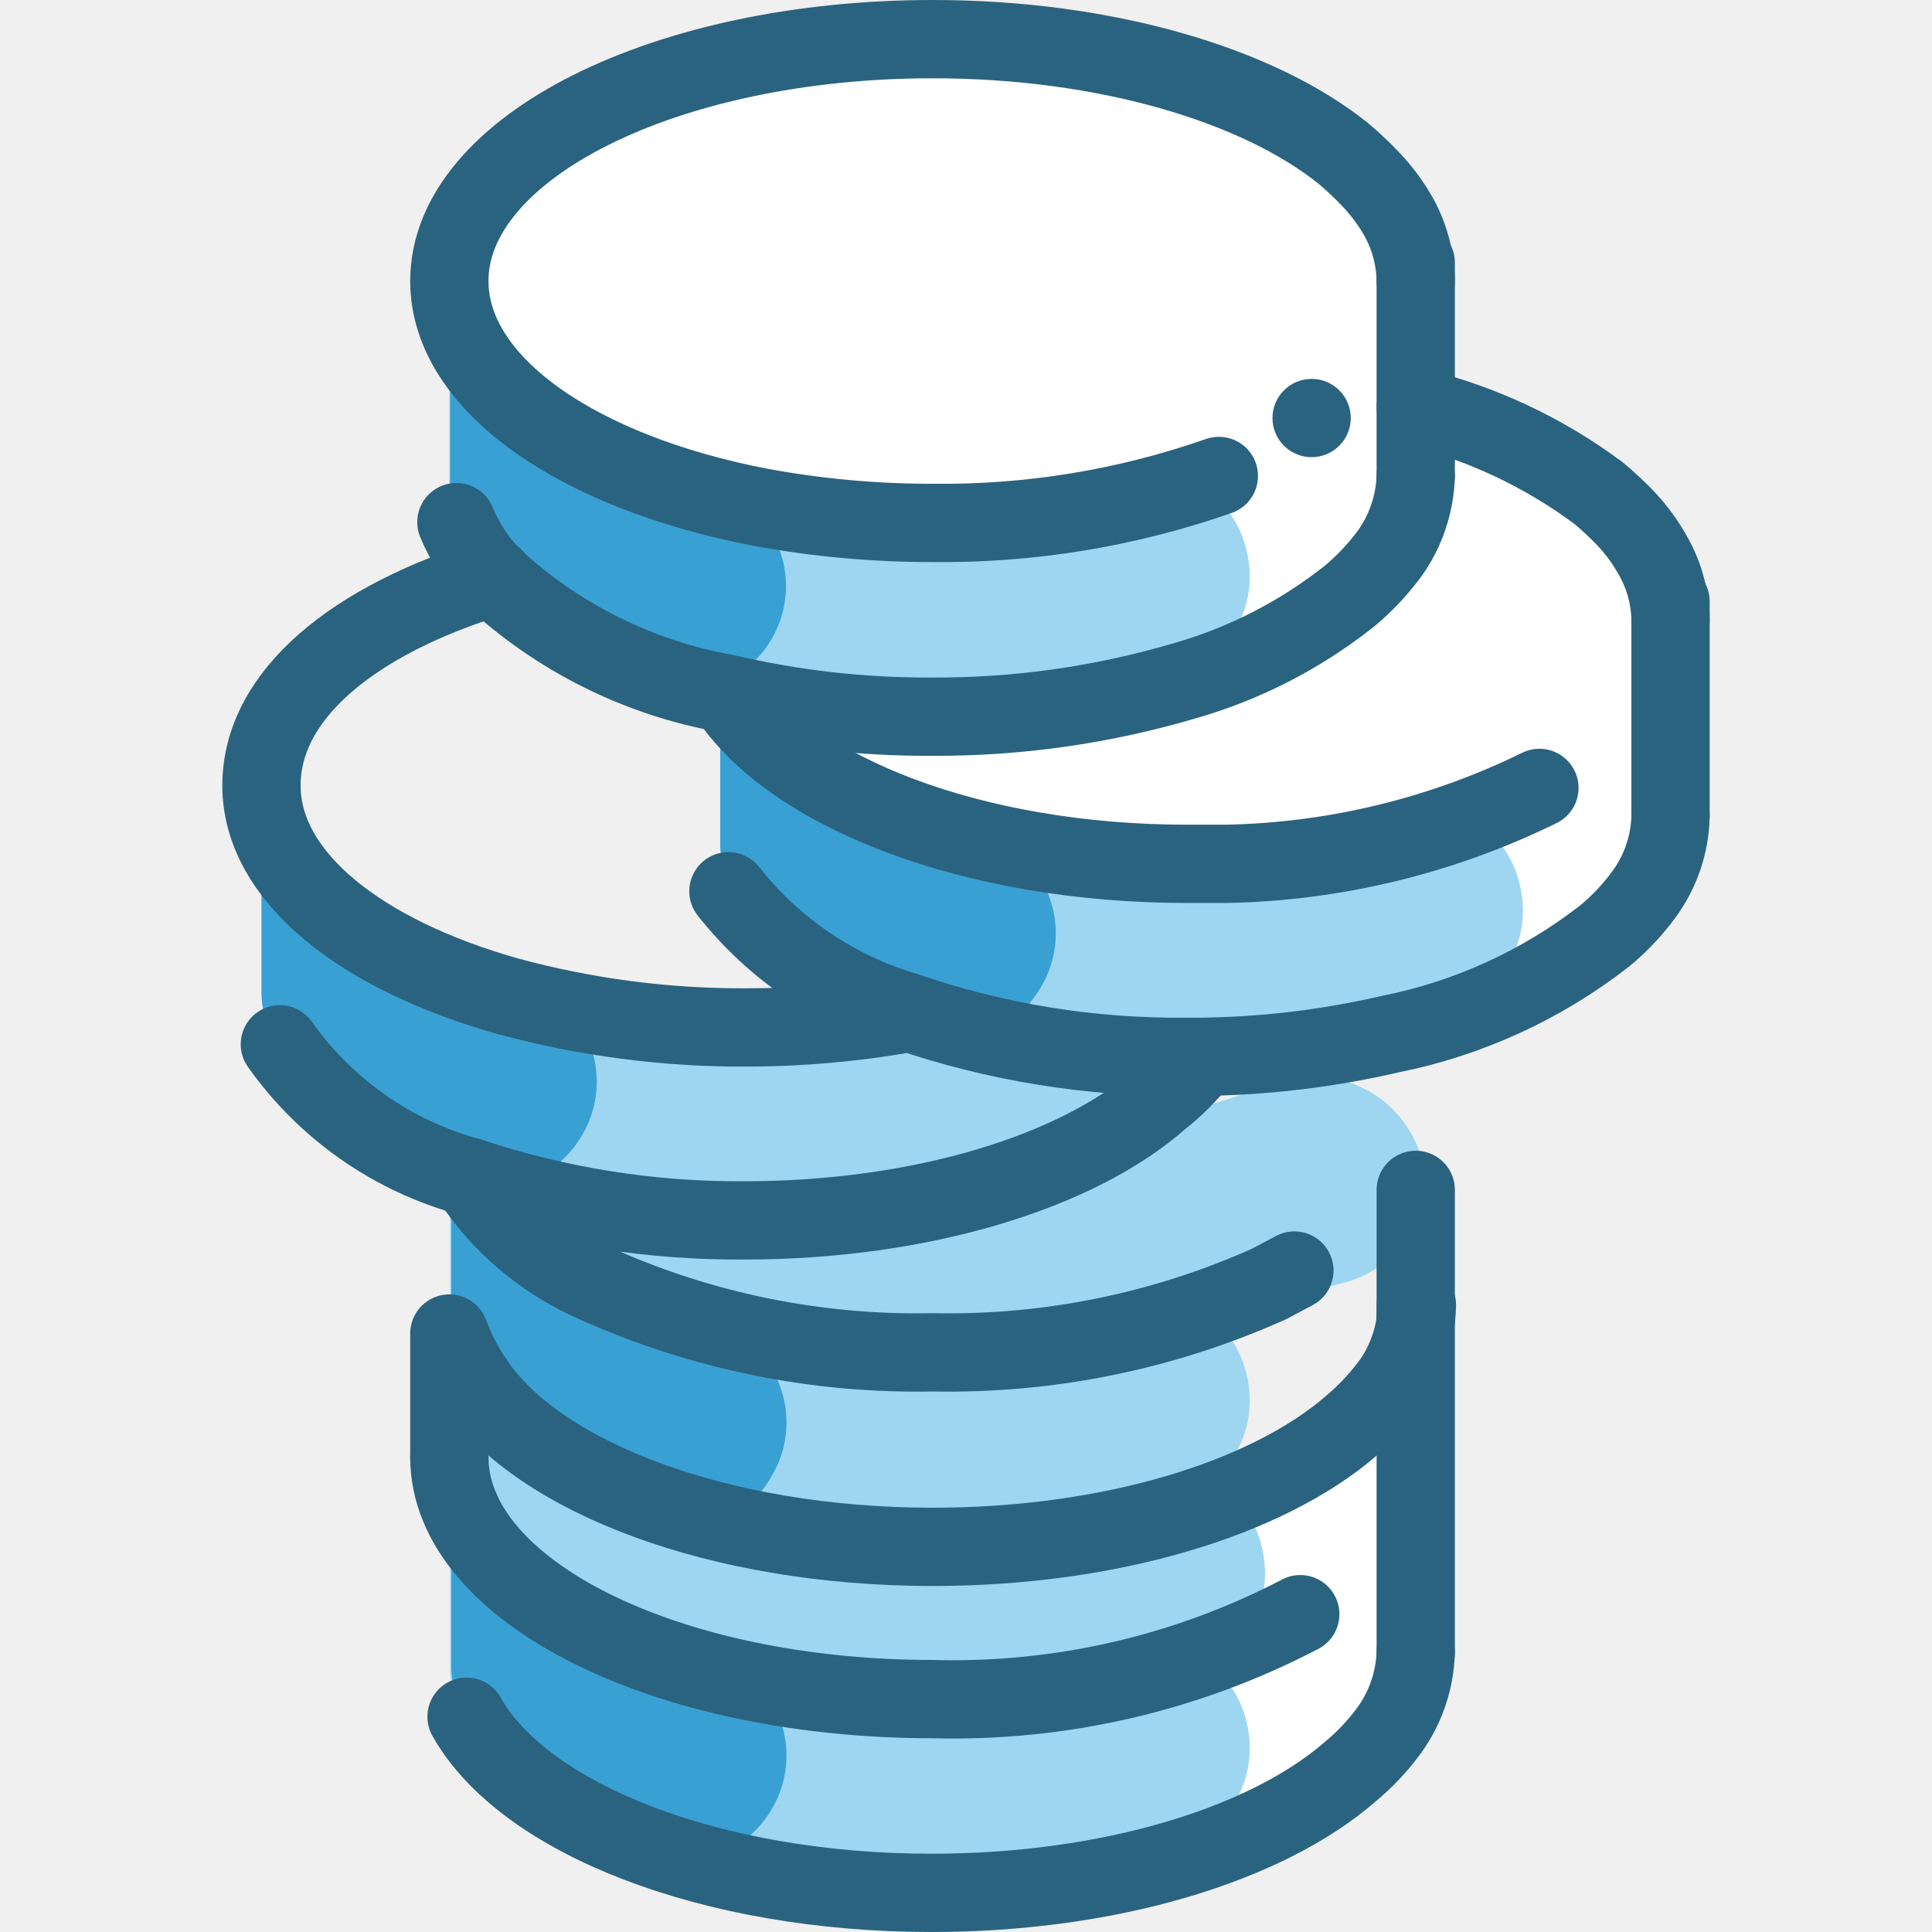
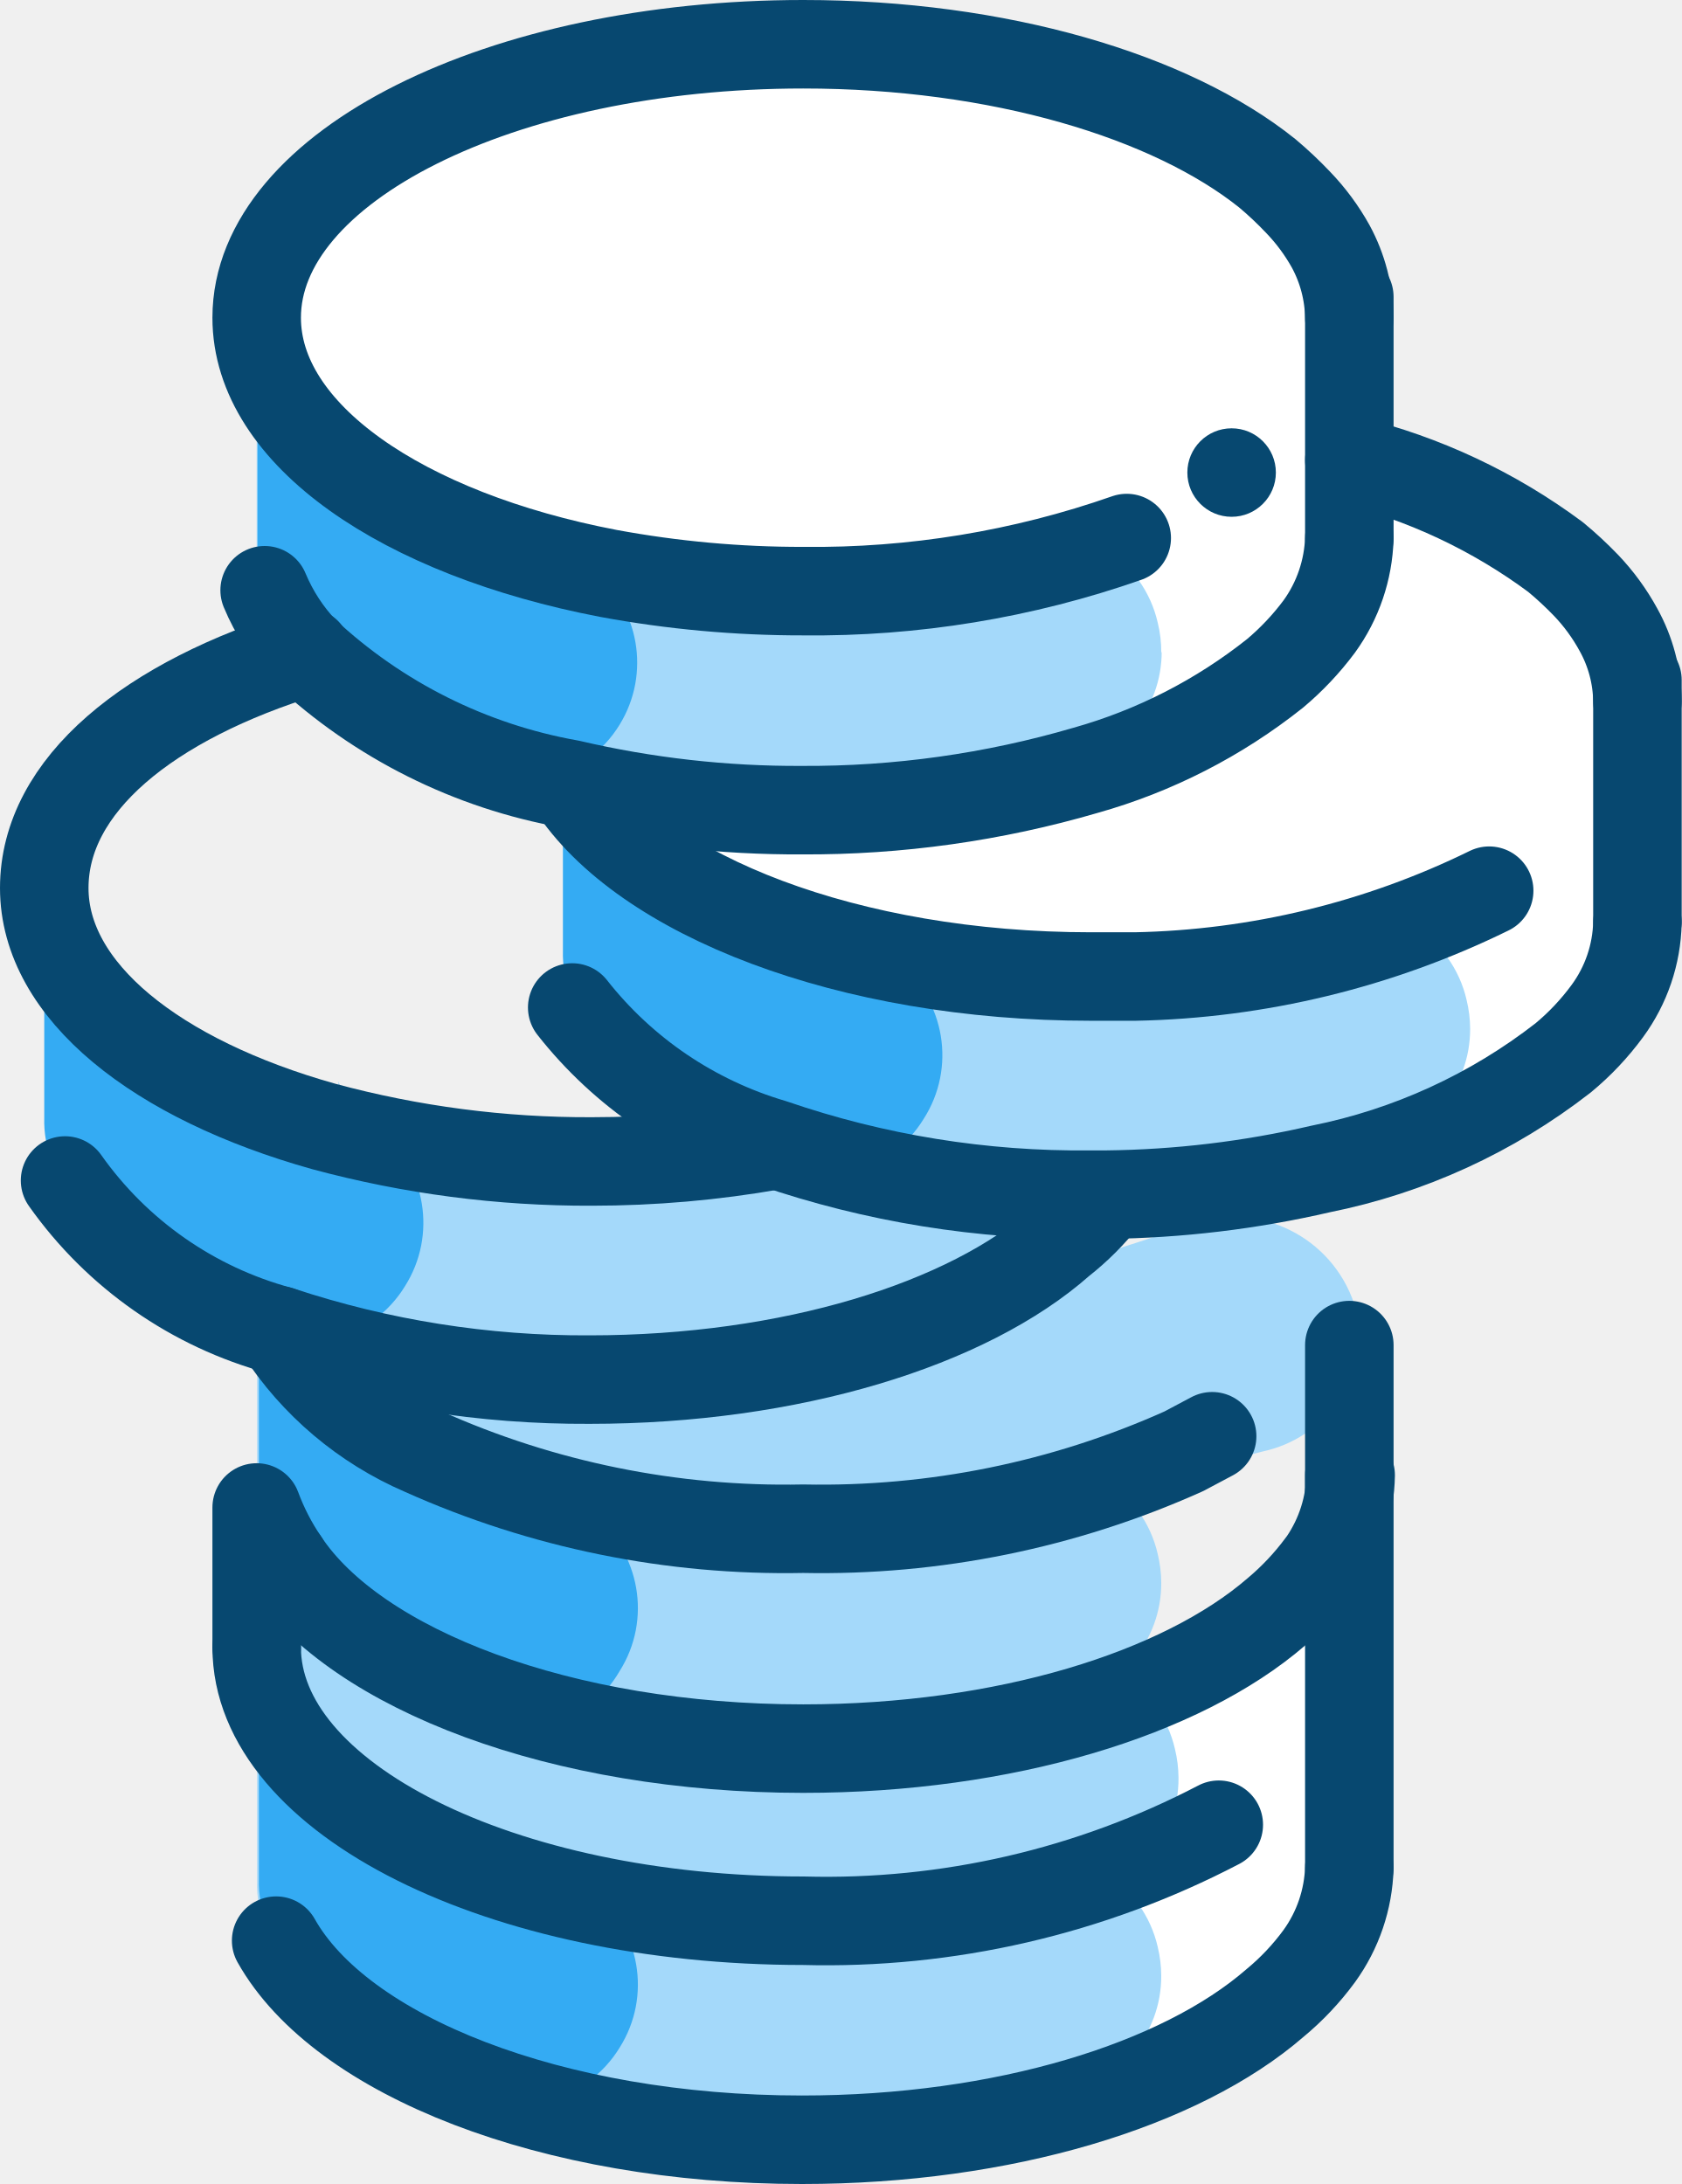
- <svg xmlns="http://www.w3.org/2000/svg" viewBox="0 0 49.36 49.36">
-   <ellipse cx="23.67" cy="6.72" rx="11.72" ry="5.64" fill="#fff" />
-   <ellipse cx="31.1" cy="16.32" rx="11.72" ry="5.64" fill="#fff" />
-   <polygon points="38.99 15.42 42.44 14.95 41.93 22.31 36.76 25.99 36.41 17.67 38.99 15.42" fill="#fff" />
-   <polygon points="32.63 36.93 36.09 36.47 35.58 43.82 30.41 47.5 30.06 39.19 32.63 36.93" fill="#fff" />
-   <polygon points="33.22 7.18 36.68 6.71 36.17 14.07 31 17.75 30.65 9.43 33.22 7.18" fill="#fff" />
-   <path d="M31.93,14.72h0a2.68,2.68,0,0,1-.64,1.75h0a2.65,2.65,0,0,1-1.63.91h0A38.18,38.18,0,0,1,18,17.57c-2.88-.5-5.34-1.69-6.34-4h0a2.46,2.46,0,0,1-.18-1V6.7l.32.94h0A6.39,6.39,0,0,0,14,10.77h0a10.07,10.07,0,0,0,5.07,2.11h0a24.6,24.6,0,0,0,9.54-.81h0a2.67,2.67,0,0,1,3.24,2,2.71,2.71,0,0,1,.08.69Z" fill="#9ed6f2" />
-   <path d="M18.77,16.15s1.91,8.15,16.82,4.45h0a2.68,2.68,0,0,1,3.24,2,2.82,2.82,0,0,1,.08.65h0a2.69,2.69,0,0,1-2.23,2.66c-4.77.72-15.58,1.7-18-3.78h0a2.46,2.46,0,0,1-.18-1v-5.9Z" fill="#9ed6f2" />
-   <path d="M12.21,33.07S14.15,41.22,29,37.53h0a2.68,2.68,0,0,1,3.24,2,2.82,2.82,0,0,1,.08.65h0a2.67,2.67,0,0,1-2.27,2.66c-4.77.72-15.58,1.7-18-3.78h0a2.46,2.46,0,0,1-.18-1v-5.9Z" fill="#9ed6f2" />
-   <path d="M19.68,16.38h0a2.66,2.66,0,0,1-1.61,1.19c-2.93-.5-5.39-1.69-6.39-4h0a2.46,2.46,0,0,1-.18-1V9.4h0A21.64,21.64,0,0,0,14,10.77h0a32.92,32.92,0,0,0,4.2,1.64h0a2.53,2.53,0,0,1,.87.47h0A2.67,2.67,0,0,1,19.68,16.38Z" fill="#39a0d3" />
-   <path d="M13.77,25.39s3,7.86,18.73,2.31h0a2.88,2.88,0,0,1,3.73,1.63,2.66,2.66,0,0,1,.16.55h0a2.76,2.76,0,0,1-2.16,2.92c-5.08,1.32-16.68,3.65-19.92-1.49h0a2.21,2.21,0,0,1-.31-1l-.68-5.87Z" fill="#9ed6f2" />
-   <path d="M11.79,28.66s1.94,8.15,16.82,4.46h0a2.68,2.68,0,0,1,3.24,2,2.82,2.82,0,0,1,.08.65h0a2.68,2.68,0,0,1-2.25,2.66c-4.79.68-15.6,1.68-18-3.78h0a2.46,2.46,0,0,1-.18-1v-5.9Z" fill="#9ed6f2" />
-   <path d="M11.79,37.53S13.73,45.68,28.61,42h0a2.68,2.68,0,0,1,3.24,2,2.82,2.82,0,0,1,.08.65h0a2.68,2.68,0,0,1-2.25,2.66c-4.77.72-15.58,1.7-18-3.78h0a2.46,2.46,0,0,1-.18-1v-5.9Z" fill="#9ed6f2" />
-   <path d="M7,20.07s2.13,8.15,18.46,4.46h0a2.86,2.86,0,0,1,3.64,2.61h0a2.77,2.77,0,0,1-2.45,2.7c-5.24.72-17.1,1.7-19.75-3.78h0a2.29,2.29,0,0,1-.2-1V19.17Z" fill="#9ed6f2" />
-   <path d="M26.55,25.29h0a2.66,2.66,0,0,1-1.61,1.19c-2.88-.52-5.35-1.69-6.36-4h0a2.46,2.46,0,0,1-.18-1v-3.2h0a21.64,21.64,0,0,0,2.5,1.37h0a32.92,32.92,0,0,0,4.2,1.64h0a2.53,2.53,0,0,1,.87.47h0A2.67,2.67,0,0,1,26.55,25.29Z" fill="#39a0d3" />
-   <path d="M14.83,29.07h0a2.66,2.66,0,0,1-1.61,1.19c-2.88-.52-5.35-1.69-6.36-4h0a2.46,2.46,0,0,1-.18-1V22.07h0a21.64,21.64,0,0,0,2.5,1.37h0a32.92,32.92,0,0,0,4.2,1.64h0a2.53,2.53,0,0,1,.87.47h0A2.68,2.68,0,0,1,14.83,29.07Z" fill="#39a0d3" />
-   <path d="M19.68,37.77h0A2.66,2.66,0,0,1,18.07,39c-2.88-.52-5.35-1.69-6.36-4h0a2.46,2.46,0,0,1-.18-1v-3.2h0A21.64,21.64,0,0,0,14,32.13h0a32.92,32.92,0,0,0,4.2,1.64h0a2.53,2.53,0,0,1,.87.47h0A2.67,2.67,0,0,1,19.68,37.77Z" fill="#39a0d3" />
-   <path d="M19.68,46.28h0a2.66,2.66,0,0,1-1.61,1.19c-2.88-.52-5.35-1.69-6.36-4h0a2.46,2.46,0,0,1-.18-1v-3.2h0A21.64,21.64,0,0,0,14,40.64h0a32.92,32.92,0,0,0,4.2,1.64h0a2.53,2.53,0,0,1,.87.47h0A2.67,2.67,0,0,1,19.68,46.28Z" fill="#39a0d3" />
-   <path d="M31.14,12.16h0a21.4,21.4,0,0,1-7.31,1.2h0a24,24,0,0,1-4.4-.4c-4.65-.89-7.95-3.14-7.95-5.78C11.48,3.77,17,1,23.83,1c4.42,0,8.31,1.17,10.49,2.92h0a8.43,8.43,0,0,1,.69.65h0a4.8,4.8,0,0,1,.74,1h0a3.48,3.48,0,0,1,.42,1.61" fill="none" stroke="#2a637f" stroke-linecap="round" stroke-linejoin="round" stroke-width="2" />
-   <path d="M36.17,12.16h0a3.59,3.59,0,0,1-.68,2h0a6.28,6.28,0,0,1-1,1.06h0a12.17,12.17,0,0,1-4.28,2.19h0a22.41,22.41,0,0,1-6.41.9h0a22.58,22.58,0,0,1-5.24-.59h0a11.81,11.81,0,0,1-6-3h0a4.51,4.51,0,0,1-.9-1.38" fill="none" stroke="#2a637f" stroke-linecap="round" stroke-linejoin="round" stroke-width="2" />
-   <polyline points="36.17 6.71 36.17 7.18 36.17 10.4 36.17 12.16" fill="none" stroke="#2a637f" stroke-linecap="round" stroke-linejoin="round" stroke-width="2" />
-   <path d="M33.07,32.46l-.64.34h0a20,20,0,0,1-8.6,1.75h0a20,20,0,0,1-8.6-1.75h0A7.28,7.28,0,0,1,12,30.07h0" fill="none" stroke="#2a637f" stroke-linecap="round" stroke-linejoin="round" stroke-width="2" />
-   <path d="M12.11,35.29c1.63,2.45,6.26,4.23,11.72,4.23,4.56,0,8.55-1.24,10.69-3.09h0a6.28,6.28,0,0,0,1-1.06l.06-.08h0a3.58,3.58,0,0,0,.62-1.95" fill="none" stroke="#2a637f" stroke-linecap="round" stroke-linejoin="round" stroke-width="2" />
-   <line x1="36.17" y1="30.4" x2="36.17" y2="33.67" fill="none" stroke="#2a637f" stroke-linecap="round" stroke-linejoin="round" stroke-width="2" />
-   <path d="M11.48,37.23c0,3.42,5.53,6.18,12.35,6.18h0a19.16,19.16,0,0,0,9.39-2.17" fill="none" stroke="#2a637f" stroke-linecap="round" stroke-linejoin="round" stroke-width="2" />
-   <path d="M36.17,42.21h0a3.59,3.59,0,0,1-.68,2h0a5.9,5.9,0,0,1-1,1.06c-2.13,1.85-6.12,3.09-10.69,3.09-5.65,0-10.42-1.9-11.88-4.5" fill="none" stroke="#2a637f" stroke-linecap="round" stroke-linejoin="round" stroke-width="2" />
-   <line x1="36.17" y1="42.21" x2="36.17" y2="33.34" fill="none" stroke="#2a637f" stroke-linecap="round" stroke-linejoin="round" stroke-width="2" />
-   <path d="M11.48,37.23V34.07h0a5.64,5.64,0,0,0,.63,1.22" fill="none" stroke="#2a637f" stroke-linecap="round" stroke-linejoin="round" stroke-width="2" />
-   <path d="M36.17,10.4h0a13,13,0,0,1,4.66,2.19h0a8.3,8.3,0,0,1,.69.64h0a4.75,4.75,0,0,1,.73,1h0a3.41,3.41,0,0,1,.43,1.62" fill="none" stroke="#2a637f" stroke-linecap="round" stroke-linejoin="round" stroke-width="2" />
-   <path d="M18.59,17.75c1.61,2.49,6.26,4.32,11.74,4.32h1a19,19,0,0,0,8-1.94" fill="none" stroke="#2a637f" stroke-linecap="round" stroke-linejoin="round" stroke-width="2" />
-   <path d="M18.61,22.77h0a9,9,0,0,0,4.53,3.07h0A21.39,21.39,0,0,0,30.32,27h.36a22.55,22.55,0,0,0,4.84-.58h0A13.07,13.07,0,0,0,41,23.91h0a5.9,5.9,0,0,0,1-1.06h0a3.51,3.51,0,0,0,.68-2" fill="none" stroke="#2a637f" stroke-linecap="round" stroke-linejoin="round" stroke-width="2" />
-   <polyline points="42.68 15.37 42.68 15.85 42.68 20.82" fill="none" stroke="#2a637f" stroke-linecap="round" stroke-linejoin="round" stroke-width="2" />
-   <path d="M12.61,14.74c-3.56,1.09-5.93,3-5.93,5.33S9.22,24.4,13,25.46h0a22.89,22.89,0,0,0,6.05.79h0a23.6,23.6,0,0,0,4.11-.36h0" fill="none" stroke="#2a637f" stroke-linecap="round" stroke-linejoin="round" stroke-width="2" />
-   <path d="M7.15,26.68h0A8.74,8.74,0,0,0,12,30.07h0A21.8,21.8,0,0,0,19,31.18c4.56,0,8.55-1.25,10.65-3.11h0a5.91,5.91,0,0,0,1-1h0" fill="none" stroke="#2a637f" stroke-linecap="round" stroke-linejoin="round" stroke-width="2" />
-   <circle cx="33.51" cy="10.68" r="1" fill="#2a637f" />
+ <svg xmlns="http://www.w3.org/2000/svg" viewBox="0 0 38 49.36">
+   <ellipse cx="17.99" cy="6.72" rx="11.72" ry="5.64" fill="#fff" />
+   <ellipse cx="25.42" cy="16.32" rx="11.72" ry="5.64" fill="#fff" />
+   <polygon points="33.31 15.42 36.76 14.95 36.25 22.31 31.08 25.99 30.73 17.67 33.31 15.42" fill="#fff" />
+   <polygon points="26.95 36.93 30.41 36.47 29.9 43.82 24.73 47.5 24.38 39.19 26.95 36.93" fill="#fff" />
+   <polygon points="27.54 7.18 31 6.71 30.49 14.07 25.32 17.75 24.97 9.43 27.54 7.18" fill="#fff" />
+   <path d="M31.93,14.72h0a2.68,2.68,0,0,1-.64,1.75h0a2.65,2.65,0,0,1-1.63.91h0A38.31,38.31,0,0,1,18,17.57c-2.88-.5-5.34-1.69-6.34-4h0a2.46,2.46,0,0,1-.18-1V6.7l.32.94h0A6.38,6.38,0,0,0,14,10.77h0a10.07,10.07,0,0,0,5.07,2.11h0a24.6,24.6,0,0,0,9.54-.81h0a2.67,2.67,0,0,1,3.23,2v0a2.71,2.71,0,0,1,.08.69Z" transform="translate(-5.68)" fill="#a4d9fa" />
+   <path d="M18.77,16.15s1.91,8.15,16.82,4.45h0a2.67,2.67,0,0,1,3.23,2v0a2.82,2.82,0,0,1,.08.65h0a2.69,2.69,0,0,1-2.23,2.66c-4.77.72-15.58,1.7-18-3.78h0a2.46,2.46,0,0,1-.18-1v-5.9Z" transform="translate(-5.68)" fill="#a4d9fa" />
+   <path d="M12.21,33.07S14.15,41.22,29,37.53h0a2.67,2.67,0,0,1,3.23,2v0a2.82,2.82,0,0,1,.08.65h0a2.67,2.67,0,0,1-2.27,2.66c-4.77.72-15.58,1.7-18-3.78h0a2.46,2.46,0,0,1-.18-1v-5.9Z" transform="translate(-5.68)" fill="#a4d9fa" />
+   <path d="M19.68,16.38h0a2.66,2.66,0,0,1-1.61,1.19c-2.93-.5-5.39-1.69-6.39-4h0a2.46,2.46,0,0,1-.18-1V9.4h0A21.64,21.64,0,0,0,14,10.77h0a32.92,32.92,0,0,0,4.2,1.64h0a2.62,2.62,0,0,1,.87.47h0A2.68,2.68,0,0,1,19.68,16.38Z" transform="translate(-5.68)" fill="#34abf3" />
+   <path d="M13.77,25.39s3,7.86,18.73,2.31h0a2.88,2.88,0,0,1,3.73,1.63,2.66,2.66,0,0,1,.16.55h0a2.76,2.76,0,0,1-2.16,2.92c-5.08,1.32-16.68,3.65-19.92-1.49h0a2.21,2.21,0,0,1-.31-1l-.68-5.87Z" transform="translate(-5.68)" fill="#a4d9fa" />
+   <path d="M11.79,28.66s1.94,8.15,16.82,4.46h0a2.67,2.67,0,0,1,3.23,2v0a2.82,2.82,0,0,1,.08.65h0a2.68,2.68,0,0,1-2.25,2.66c-4.79.68-15.6,1.68-18-3.78h0a2.46,2.46,0,0,1-.18-1v-5.9Z" transform="translate(-5.68)" fill="#a4d9fa" />
+   <path d="M11.79,37.53S13.73,45.68,28.61,42h0a2.67,2.67,0,0,1,3.23,2v0a2.82,2.82,0,0,1,.08.65h0a2.68,2.68,0,0,1-2.25,2.66c-4.77.72-15.58,1.7-18-3.78h0a2.46,2.46,0,0,1-.18-1v-5.9Z" transform="translate(-5.68)" fill="#a4d9fa" />
+   <path d="M7,20.07s2.13,8.15,18.46,4.46h0a2.86,2.86,0,0,1,3.53,2,2.77,2.77,0,0,1,.11.64h0a2.77,2.77,0,0,1-2.45,2.7c-5.24.72-17.1,1.7-19.75-3.78h0a2.29,2.29,0,0,1-.2-1V19.17Z" transform="translate(-5.68)" fill="#a4d9fa" />
+   <path d="M26.55,25.29h0a2.66,2.66,0,0,1-1.61,1.19c-2.88-.52-5.35-1.69-6.36-4h0a2.46,2.46,0,0,1-.18-1v-3.2h0a21.64,21.64,0,0,0,2.5,1.37h0a32.92,32.92,0,0,0,4.2,1.64h0a2.62,2.62,0,0,1,.87.47h0A2.67,2.67,0,0,1,26.55,25.29Z" transform="translate(-5.68)" fill="#34abf3" />
+   <path d="M14.83,29.07h0a2.66,2.66,0,0,1-1.61,1.19c-2.88-.52-5.35-1.69-6.36-4h0a2.46,2.46,0,0,1-.18-1V22.07h0a21.64,21.64,0,0,0,2.5,1.37h0a32.92,32.92,0,0,0,4.2,1.64h0a2.62,2.62,0,0,1,.87.47h0A2.68,2.68,0,0,1,14.83,29.07Z" transform="translate(-5.68)" fill="#34abf3" />
+   <path d="M19.68,37.77h0A2.63,2.63,0,0,1,18.07,39c-2.88-.52-5.35-1.69-6.36-4h0a2.46,2.46,0,0,1-.18-1V30.8h0A21,21,0,0,0,14,32.13h0a32.92,32.92,0,0,0,4.2,1.64h0a2.62,2.62,0,0,1,.87.47h0A2.67,2.67,0,0,1,19.68,37.77Z" transform="translate(-5.68)" fill="#34abf3" />
+   <path d="M19.68,46.28h0a2.66,2.66,0,0,1-1.61,1.19c-2.88-.52-5.35-1.69-6.36-4h0a2.46,2.46,0,0,1-.18-1v-3.2h0A21.25,21.25,0,0,0,14,40.64h0a32.92,32.92,0,0,0,4.2,1.64h0a2.62,2.62,0,0,1,.87.47h0A2.67,2.67,0,0,1,19.68,46.28Z" transform="translate(-5.68)" fill="#34abf3" />
+   <path d="M31.14,12.16h0a21.4,21.4,0,0,1-7.31,1.2h0a24,24,0,0,1-4.4-.4c-4.65-.89-7.95-3.14-7.95-5.78C11.48,3.77,17,1,23.83,1c4.42,0,8.31,1.17,10.49,2.92h0a8.43,8.43,0,0,1,.69.65h0a4.8,4.8,0,0,1,.74,1h0a3.48,3.48,0,0,1,.42,1.61" transform="translate(-5.68)" fill="none" stroke="#074870" stroke-linecap="round" stroke-linejoin="round" stroke-width="2" />
+   <path d="M36.17,12.16h0a3.59,3.59,0,0,1-.68,2h0a6.28,6.28,0,0,1-1,1.06h0a12.17,12.17,0,0,1-4.28,2.19h0a22.41,22.41,0,0,1-6.41.9h0a22.58,22.58,0,0,1-5.24-.59h0a11.81,11.81,0,0,1-6-3h0a4.51,4.51,0,0,1-.9-1.38" transform="translate(-5.68)" fill="none" stroke="#074870" stroke-linecap="round" stroke-linejoin="round" stroke-width="2" />
+   <polyline points="30.49 6.71 30.49 7.18 30.49 10.4 30.49 12.16" fill="none" stroke="#074870" stroke-linecap="round" stroke-linejoin="round" stroke-width="2" />
+   <path d="M33.07,32.46l-.64.34h0a20,20,0,0,1-8.6,1.75h0a20,20,0,0,1-8.6-1.75h0A7.28,7.28,0,0,1,12,30.07h0" transform="translate(-5.68)" fill="none" stroke="#074870" stroke-linecap="round" stroke-linejoin="round" stroke-width="2" />
+   <path d="M12.11,35.29c1.63,2.45,6.26,4.23,11.72,4.23,4.56,0,8.55-1.24,10.69-3.09h0a6.28,6.28,0,0,0,1-1.06l.06-.08h0a3.58,3.58,0,0,0,.62-1.95" transform="translate(-5.68)" fill="none" stroke="#074870" stroke-linecap="round" stroke-linejoin="round" stroke-width="2" />
+   <line x1="30.49" y1="30.4" x2="30.49" y2="33.67" fill="none" stroke="#074870" stroke-linecap="round" stroke-linejoin="round" stroke-width="2" />
+   <path d="M11.48,37.23c0,3.42,5.53,6.18,12.35,6.18h0a19.16,19.16,0,0,0,9.39-2.17" transform="translate(-5.68)" fill="none" stroke="#074870" stroke-linecap="round" stroke-linejoin="round" stroke-width="2" />
+   <path d="M36.17,42.21h0a3.59,3.59,0,0,1-.68,2h0a5.9,5.9,0,0,1-1,1.06c-2.13,1.85-6.12,3.09-10.69,3.09-5.65,0-10.42-1.9-11.88-4.5" transform="translate(-5.68)" fill="none" stroke="#074870" stroke-linecap="round" stroke-linejoin="round" stroke-width="2" />
+   <line x1="30.49" y1="42.21" x2="30.49" y2="33.34" fill="none" stroke="#074870" stroke-linecap="round" stroke-linejoin="round" stroke-width="2" />
+   <path d="M11.48,37.23V34.07h0a5.64,5.64,0,0,0,.63,1.22" transform="translate(-5.68)" fill="none" stroke="#074870" stroke-linecap="round" stroke-linejoin="round" stroke-width="2" />
+   <path d="M36.17,10.4h0a13,13,0,0,1,4.66,2.19h0a8.3,8.3,0,0,1,.69.64h0a4.75,4.75,0,0,1,.73,1h0a3.41,3.41,0,0,1,.43,1.62" transform="translate(-5.68)" fill="none" stroke="#074870" stroke-linecap="round" stroke-linejoin="round" stroke-width="2" />
+   <path d="M18.59,17.75c1.61,2.49,6.26,4.32,11.74,4.32h1a19,19,0,0,0,8-1.94" transform="translate(-5.68)" fill="none" stroke="#074870" stroke-linecap="round" stroke-linejoin="round" stroke-width="2" />
+   <path d="M18.61,22.77h0a9,9,0,0,0,4.53,3.07h0A21.39,21.39,0,0,0,30.32,27h.36a22.55,22.55,0,0,0,4.84-.58h0A13.12,13.12,0,0,0,41,23.91h0a5.9,5.9,0,0,0,1-1.06h0a3.51,3.51,0,0,0,.68-2" transform="translate(-5.68)" fill="none" stroke="#074870" stroke-linecap="round" stroke-linejoin="round" stroke-width="2" />
+   <polyline points="37 15.37 37 15.85 37 20.82" fill="none" stroke="#074870" stroke-linecap="round" stroke-linejoin="round" stroke-width="2" />
+   <path d="M12.61,14.74c-3.56,1.09-5.93,3-5.93,5.33S9.22,24.4,13,25.46h0a22.89,22.89,0,0,0,6.05.79h0a23.6,23.6,0,0,0,4.11-.36h0" transform="translate(-5.68)" fill="none" stroke="#074870" stroke-linecap="round" stroke-linejoin="round" stroke-width="2" />
+   <path d="M7.15,26.68h0A8.72,8.72,0,0,0,12,30.07h0a21.91,21.91,0,0,0,7,1.11c4.56,0,8.55-1.25,10.65-3.11h0a5.91,5.91,0,0,0,1-1h0" transform="translate(-5.68)" fill="none" stroke="#074870" stroke-linecap="round" stroke-linejoin="round" stroke-width="2" />
+   <circle cx="27.83" cy="10.68" r="1" fill="#074870" />
</svg>
